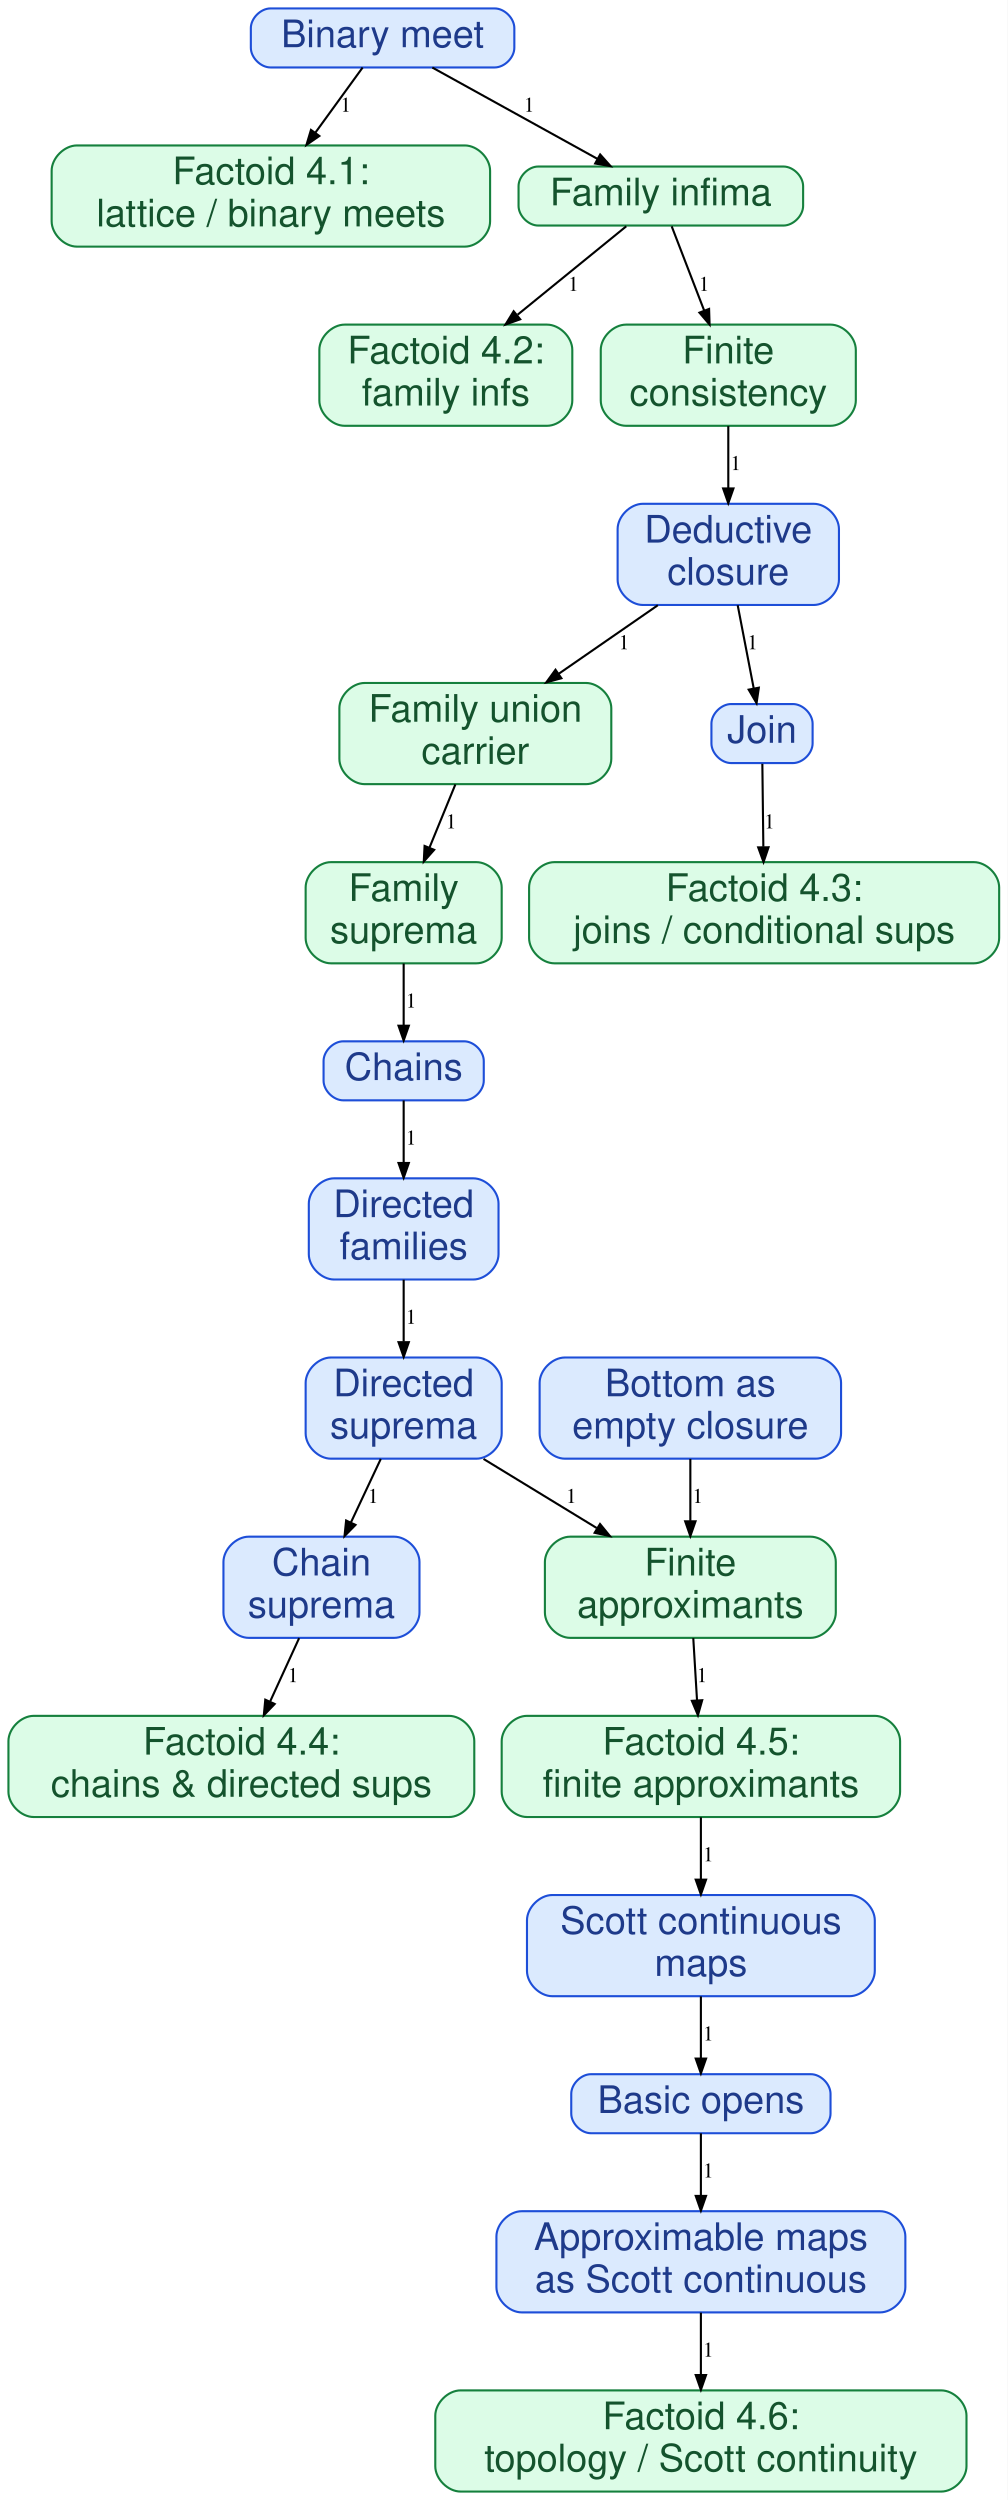
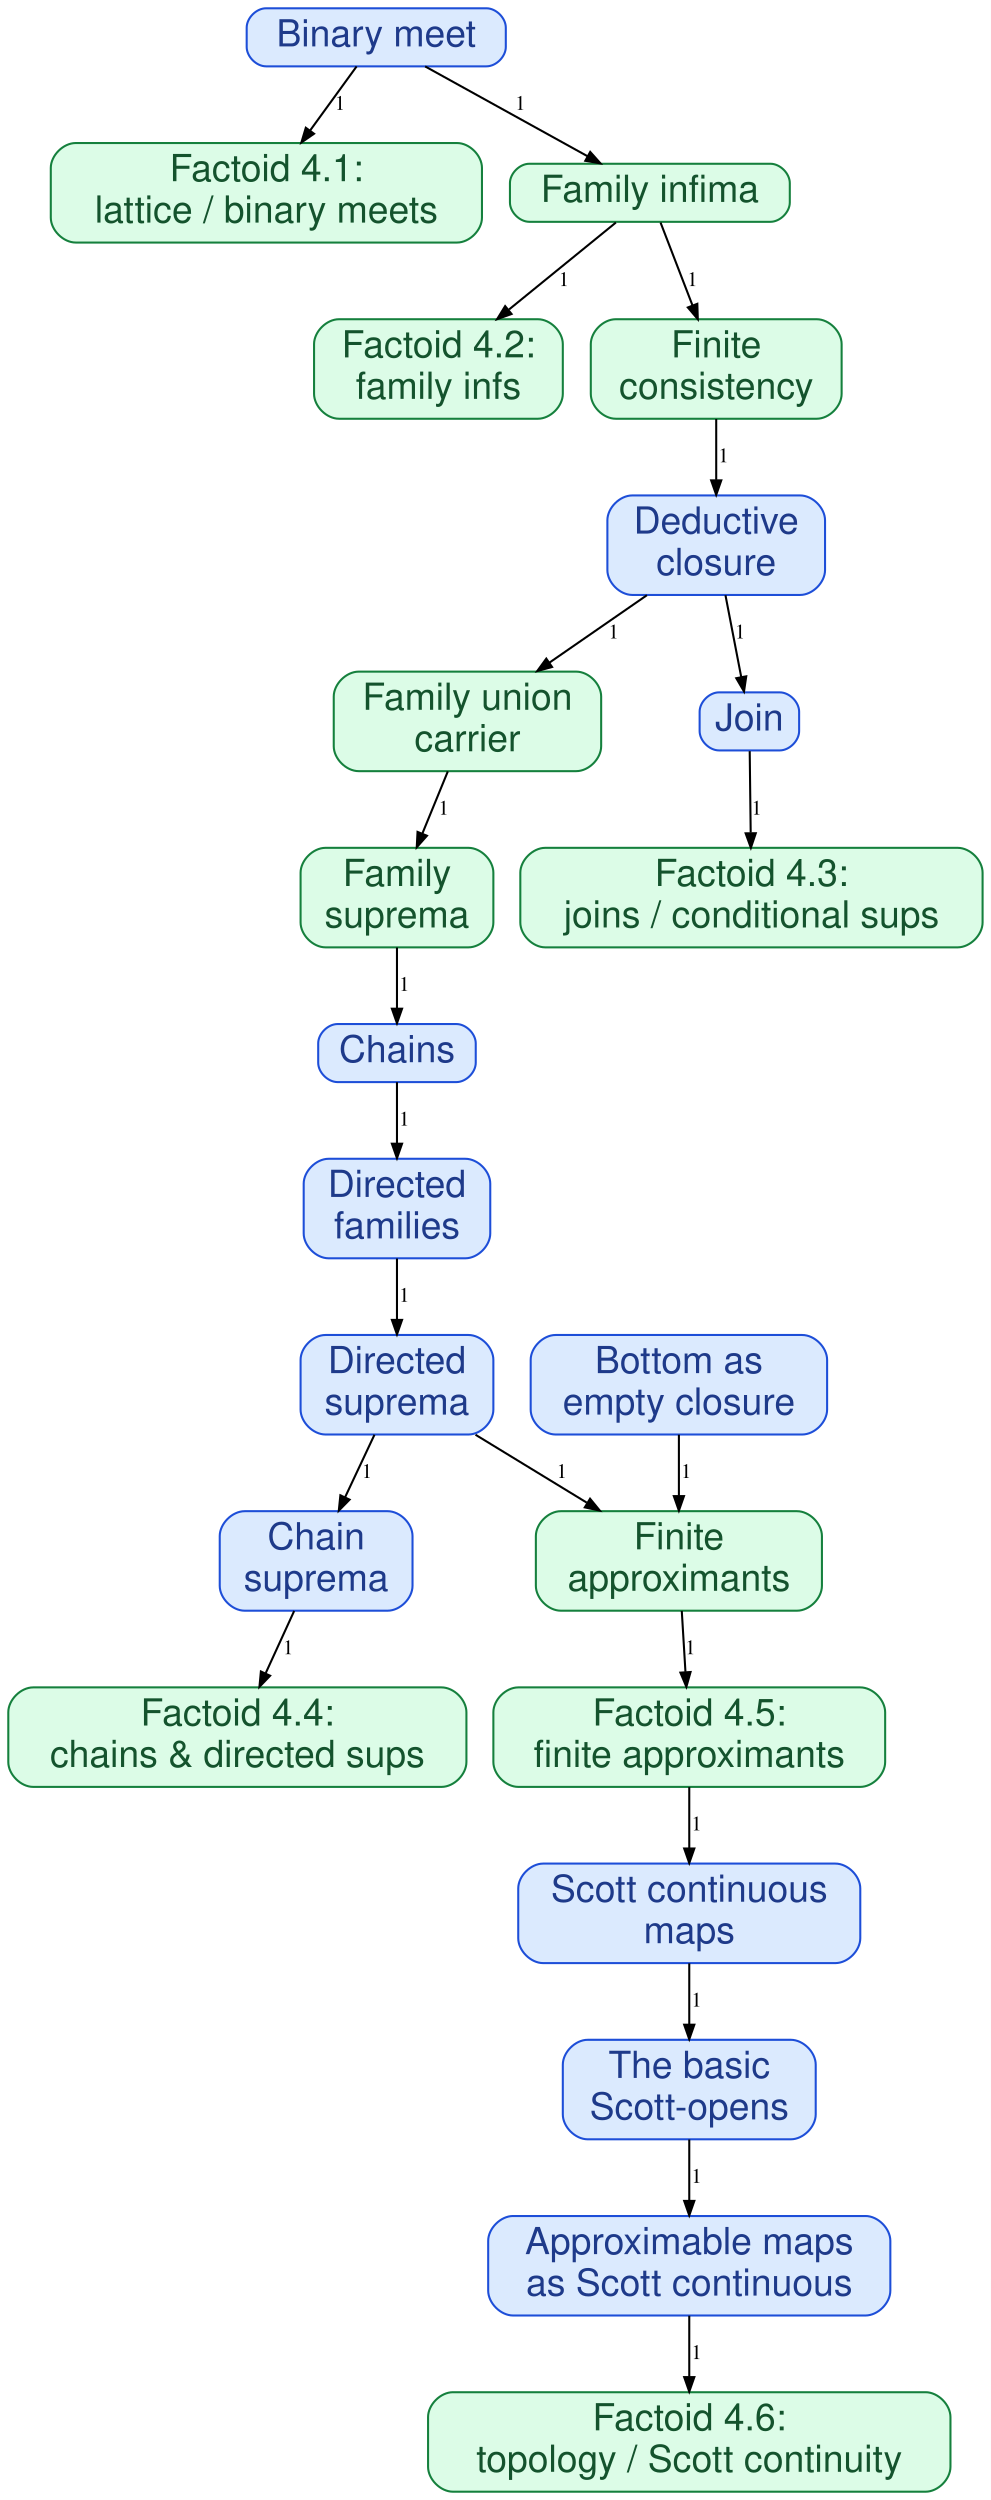
- <svg xmlns="http://www.w3.org/2000/svg" width="239pt" height="593pt" viewBox="0.00 0.00 478.00 1186.00">
-   <g id="graph0" class="graph" transform="scale(1 1) rotate(0) translate(4 1182)">
-     <polygon fill="white" stroke="transparent" points="-4,4 -4,-1182 474,-1182 474,4 -4,4" />
+ <svg xmlns="http://www.w3.org/2000/svg" width="239pt" height="603pt" viewBox="0.00 0.00 478.00 1206.00">
+   <g id="graph0" class="graph" transform="scale(1 1) rotate(0) translate(4 1202)">
+     <polygon fill="white" stroke="transparent" points="-4,4 -4,-1202 474,-1202 474,4 -4,4" />
    <g id="node1" class="node">
-       <path fill="#dbeafe" stroke="#1d4ed8" d="M230.67,-1178C230.67,-1178 124.33,-1178 124.33,-1178 119.67,-1178 115,-1173.33 115,-1168.67 115,-1168.67 115,-1159.33 115,-1159.33 115,-1154.67 119.67,-1150 124.33,-1150 124.33,-1150 230.67,-1150 230.67,-1150 235.33,-1150 240,-1154.67 240,-1159.33 240,-1159.33 240,-1168.67 240,-1168.67 240,-1173.33 235.33,-1178 230.67,-1178" />
-       <text text-anchor="middle" x="177.5" y="-1159.6" font-family="Helvetica,sans-Serif" font-size="18.00" fill="#1e3a8a">Binary meet</text>
+       <path fill="#dbeafe" stroke="#1d4ed8" d="M230.67,-1198C230.67,-1198 124.33,-1198 124.33,-1198 119.67,-1198 115,-1193.33 115,-1188.67 115,-1188.67 115,-1179.33 115,-1179.33 115,-1174.67 119.67,-1170 124.33,-1170 124.33,-1170 230.67,-1170 230.67,-1170 235.33,-1170 240,-1174.67 240,-1179.33 240,-1179.33 240,-1188.67 240,-1188.67 240,-1193.33 235.33,-1198 230.67,-1198" />
+       <text text-anchor="middle" x="177.5" y="-1179.6" font-family="Helvetica,sans-Serif" font-size="18.00" fill="#1e3a8a">Binary meet</text>
    </g>
    <g id="node2" class="node">
-       <path fill="#dcfce7" stroke="#15803d" d="M216.5,-1113C216.5,-1113 32.5,-1113 32.5,-1113 26.5,-1113 20.5,-1107 20.5,-1101 20.5,-1101 20.5,-1077 20.5,-1077 20.5,-1071 26.5,-1065 32.5,-1065 32.5,-1065 216.5,-1065 216.5,-1065 222.5,-1065 228.5,-1071 228.5,-1077 228.5,-1077 228.5,-1101 228.5,-1101 228.5,-1107 222.5,-1113 216.5,-1113" />
-       <text text-anchor="middle" x="124.5" y="-1094.6" font-family="Helvetica,sans-Serif" font-size="18.00" fill="#14532d">Factoid 4.1:</text>
-       <text text-anchor="middle" x="124.5" y="-1074.6" font-family="Helvetica,sans-Serif" font-size="18.00" fill="#14532d">lattice / binary meets</text>
+       <path fill="#dcfce7" stroke="#15803d" d="M216.5,-1133C216.5,-1133 32.5,-1133 32.5,-1133 26.5,-1133 20.5,-1127 20.5,-1121 20.5,-1121 20.5,-1097 20.5,-1097 20.5,-1091 26.5,-1085 32.5,-1085 32.5,-1085 216.5,-1085 216.5,-1085 222.5,-1085 228.5,-1091 228.5,-1097 228.5,-1097 228.5,-1121 228.5,-1121 228.5,-1127 222.5,-1133 216.5,-1133" />
+       <text text-anchor="middle" x="124.5" y="-1114.6" font-family="Helvetica,sans-Serif" font-size="18.00" fill="#14532d">Factoid 4.1:</text>
+       <text text-anchor="middle" x="124.5" y="-1094.6" font-family="Helvetica,sans-Serif" font-size="18.00" fill="#14532d">lattice / binary meets</text>
    </g>
    <g id="edge18" class="edge">
-       <path fill="none" stroke="black" d="M168.02,-1149.95C161.79,-1141.37 153.39,-1129.79 145.62,-1119.09" />
-       <polygon fill="black" stroke="black" points="147.49,-1117.49 141.39,-1113.27 143.52,-1120.37 147.49,-1117.49" />
-       <text text-anchor="middle" x="160" y="-1129" font-family="Times,serif" font-size="10.00">1</text>
+       <path fill="none" stroke="black" d="M168.02,-1169.95C161.79,-1161.37 153.39,-1149.79 145.62,-1139.09" />
+       <polygon fill="black" stroke="black" points="147.49,-1137.49 141.39,-1133.27 143.52,-1140.37 147.49,-1137.49" />
+       <text text-anchor="middle" x="160" y="-1149" font-family="Times,serif" font-size="10.00">1</text>
    </g>
    <g id="node3" class="node">
-       <path fill="#dcfce7" stroke="#15803d" d="M367.67,-1103C367.67,-1103 251.33,-1103 251.33,-1103 246.67,-1103 242,-1098.33 242,-1093.67 242,-1093.67 242,-1084.33 242,-1084.33 242,-1079.67 246.67,-1075 251.33,-1075 251.33,-1075 367.67,-1075 367.67,-1075 372.33,-1075 377,-1079.67 377,-1084.33 377,-1084.33 377,-1093.67 377,-1093.67 377,-1098.33 372.33,-1103 367.67,-1103" />
-       <text text-anchor="middle" x="309.5" y="-1084.6" font-family="Helvetica,sans-Serif" font-size="18.00" fill="#14532d">Family infima</text>
+       <path fill="#dcfce7" stroke="#15803d" d="M367.67,-1123C367.67,-1123 251.33,-1123 251.33,-1123 246.67,-1123 242,-1118.33 242,-1113.67 242,-1113.67 242,-1104.33 242,-1104.33 242,-1099.67 246.67,-1095 251.33,-1095 251.33,-1095 367.67,-1095 367.67,-1095 372.33,-1095 377,-1099.67 377,-1104.33 377,-1104.33 377,-1113.67 377,-1113.67 377,-1118.33 372.33,-1123 367.67,-1123" />
+       <text text-anchor="middle" x="309.5" y="-1104.6" font-family="Helvetica,sans-Serif" font-size="18.00" fill="#14532d">Family infima</text>
    </g>
    <g id="edge19" class="edge">
-       <path fill="none" stroke="black" d="M201.1,-1149.95C223.02,-1137.83 255.76,-1119.72 279.52,-1106.58" />
-       <polygon fill="black" stroke="black" points="280.72,-1108.72 285.66,-1103.18 278.35,-1104.43 280.72,-1108.72" />
-       <text text-anchor="middle" x="247" y="-1129" font-family="Times,serif" font-size="10.00">1</text>
+       <path fill="none" stroke="black" d="M201.1,-1169.95C223.02,-1157.83 255.76,-1139.72 279.52,-1126.58" />
+       <polygon fill="black" stroke="black" points="280.72,-1128.72 285.66,-1123.18 278.35,-1124.43 280.72,-1128.72" />
+       <text text-anchor="middle" x="247" y="-1149" font-family="Times,serif" font-size="10.00">1</text>
    </g>
    <g id="node4" class="node">
-       <path fill="#dcfce7" stroke="#15803d" d="M255.5,-1028C255.5,-1028 159.5,-1028 159.5,-1028 153.5,-1028 147.5,-1022 147.5,-1016 147.5,-1016 147.5,-992 147.5,-992 147.5,-986 153.5,-980 159.5,-980 159.5,-980 255.5,-980 255.5,-980 261.5,-980 267.5,-986 267.5,-992 267.5,-992 267.5,-1016 267.5,-1016 267.5,-1022 261.5,-1028 255.5,-1028" />
-       <text text-anchor="middle" x="207.5" y="-1009.6" font-family="Helvetica,sans-Serif" font-size="18.00" fill="#14532d">Factoid 4.2:</text>
-       <text text-anchor="middle" x="207.5" y="-989.6" font-family="Helvetica,sans-Serif" font-size="18.00" fill="#14532d">family infs</text>
+       <path fill="#dcfce7" stroke="#15803d" d="M255.5,-1048C255.5,-1048 159.5,-1048 159.5,-1048 153.5,-1048 147.5,-1042 147.5,-1036 147.5,-1036 147.5,-1012 147.5,-1012 147.5,-1006 153.5,-1000 159.5,-1000 159.5,-1000 255.5,-1000 255.5,-1000 261.5,-1000 267.5,-1006 267.5,-1012 267.5,-1012 267.5,-1036 267.5,-1036 267.5,-1042 261.5,-1048 255.5,-1048" />
+       <text text-anchor="middle" x="207.5" y="-1029.6" font-family="Helvetica,sans-Serif" font-size="18.00" fill="#14532d">Factoid 4.2:</text>
+       <text text-anchor="middle" x="207.5" y="-1009.6" font-family="Helvetica,sans-Serif" font-size="18.00" fill="#14532d">family infs</text>
    </g>
    <g id="edge13" class="edge">
-       <path fill="none" stroke="black" d="M293.11,-1074.66C279.25,-1063.38 258.93,-1046.85 241.56,-1032.71" />
-       <polygon fill="black" stroke="black" points="242.77,-1030.54 235.8,-1028.03 239.68,-1034.34 242.77,-1030.54" />
-       <text text-anchor="middle" x="268" y="-1044" font-family="Times,serif" font-size="10.00">1</text>
+       <path fill="none" stroke="black" d="M293.11,-1094.66C279.25,-1083.38 258.93,-1066.85 241.56,-1052.71" />
+       <polygon fill="black" stroke="black" points="242.77,-1050.54 235.8,-1048.03 239.68,-1054.34 242.77,-1050.54" />
+       <text text-anchor="middle" x="268" y="-1064" font-family="Times,serif" font-size="10.00">1</text>
    </g>
    <g id="node5" class="node">
-       <path fill="#dcfce7" stroke="#15803d" d="M390,-1028C390,-1028 293,-1028 293,-1028 287,-1028 281,-1022 281,-1016 281,-1016 281,-992 281,-992 281,-986 287,-980 293,-980 293,-980 390,-980 390,-980 396,-980 402,-986 402,-992 402,-992 402,-1016 402,-1016 402,-1022 396,-1028 390,-1028" />
-       <text text-anchor="middle" x="341.5" y="-1009.6" font-family="Helvetica,sans-Serif" font-size="18.00" fill="#14532d">Finite</text>
-       <text text-anchor="middle" x="341.5" y="-989.6" font-family="Helvetica,sans-Serif" font-size="18.00" fill="#14532d">consistency</text>
+       <path fill="#dcfce7" stroke="#15803d" d="M390,-1048C390,-1048 293,-1048 293,-1048 287,-1048 281,-1042 281,-1036 281,-1036 281,-1012 281,-1012 281,-1006 287,-1000 293,-1000 293,-1000 390,-1000 390,-1000 396,-1000 402,-1006 402,-1012 402,-1012 402,-1036 402,-1036 402,-1042 396,-1048 390,-1048" />
+       <text text-anchor="middle" x="341.5" y="-1029.6" font-family="Helvetica,sans-Serif" font-size="18.00" fill="#14532d">Finite</text>
+       <text text-anchor="middle" x="341.5" y="-1009.6" font-family="Helvetica,sans-Serif" font-size="18.00" fill="#14532d">consistency</text>
    </g>
    <g id="edge14" class="edge">
-       <path fill="none" stroke="black" d="M314.64,-1074.66C318.8,-1063.87 324.82,-1048.27 330.1,-1034.57" />
-       <polygon fill="black" stroke="black" points="332.39,-1035.44 332.62,-1028.03 327.82,-1033.68 332.39,-1035.44" />
-       <text text-anchor="middle" x="330" y="-1044" font-family="Times,serif" font-size="10.00">1</text>
+       <path fill="none" stroke="black" d="M314.64,-1094.66C318.8,-1083.87 324.82,-1068.27 330.1,-1054.57" />
+       <polygon fill="black" stroke="black" points="332.39,-1055.44 332.62,-1048.03 327.82,-1053.68 332.39,-1055.44" />
+       <text text-anchor="middle" x="330" y="-1064" font-family="Times,serif" font-size="10.00">1</text>
    </g>
    <g id="node6" class="node">
-       <path fill="#dbeafe" stroke="#1d4ed8" d="M382,-943C382,-943 301,-943 301,-943 295,-943 289,-937 289,-931 289,-931 289,-907 289,-907 289,-901 295,-895 301,-895 301,-895 382,-895 382,-895 388,-895 394,-901 394,-907 394,-907 394,-931 394,-931 394,-937 388,-943 382,-943" />
-       <text text-anchor="middle" x="341.5" y="-924.6" font-family="Helvetica,sans-Serif" font-size="18.00" fill="#1e3a8a">Deductive</text>
-       <text text-anchor="middle" x="341.5" y="-904.6" font-family="Helvetica,sans-Serif" font-size="18.00" fill="#1e3a8a">closure</text>
+       <path fill="#dbeafe" stroke="#1d4ed8" d="M382,-963C382,-963 301,-963 301,-963 295,-963 289,-957 289,-951 289,-951 289,-927 289,-927 289,-921 295,-915 301,-915 301,-915 382,-915 382,-915 388,-915 394,-921 394,-927 394,-927 394,-951 394,-951 394,-957 388,-963 382,-963" />
+       <text text-anchor="middle" x="341.5" y="-944.6" font-family="Helvetica,sans-Serif" font-size="18.00" fill="#1e3a8a">Deductive</text>
+       <text text-anchor="middle" x="341.5" y="-924.6" font-family="Helvetica,sans-Serif" font-size="18.00" fill="#1e3a8a">closure</text>
    </g>
    <g id="edge12" class="edge">
-       <path fill="none" stroke="black" d="M341.5,-979.88C341.5,-970.78 341.5,-960.21 341.5,-950.5" />
-       <polygon fill="black" stroke="black" points="343.95,-950.28 341.5,-943.28 339.05,-950.28 343.95,-950.28" />
-       <text text-anchor="middle" x="345" y="-959" font-family="Times,serif" font-size="10.00">1</text>
+       <path fill="none" stroke="black" d="M341.5,-999.88C341.5,-990.78 341.5,-980.21 341.5,-970.5" />
+       <polygon fill="black" stroke="black" points="343.95,-970.28 341.5,-963.28 339.05,-970.28 343.95,-970.28" />
+       <text text-anchor="middle" x="345" y="-979" font-family="Times,serif" font-size="10.00">1</text>
    </g>
    <g id="node7" class="node">
-       <path fill="#dcfce7" stroke="#15803d" d="M274,-858C274,-858 169,-858 169,-858 163,-858 157,-852 157,-846 157,-846 157,-822 157,-822 157,-816 163,-810 169,-810 169,-810 274,-810 274,-810 280,-810 286,-816 286,-822 286,-822 286,-846 286,-846 286,-852 280,-858 274,-858" />
-       <text text-anchor="middle" x="221.5" y="-839.6" font-family="Helvetica,sans-Serif" font-size="18.00" fill="#14532d">Family union</text>
-       <text text-anchor="middle" x="221.5" y="-819.6" font-family="Helvetica,sans-Serif" font-size="18.00" fill="#14532d">carrier</text>
+       <path fill="#dcfce7" stroke="#15803d" d="M274,-878C274,-878 169,-878 169,-878 163,-878 157,-872 157,-866 157,-866 157,-842 157,-842 157,-836 163,-830 169,-830 169,-830 274,-830 274,-830 280,-830 286,-836 286,-842 286,-842 286,-866 286,-866 286,-872 280,-878 274,-878" />
+       <text text-anchor="middle" x="221.5" y="-859.6" font-family="Helvetica,sans-Serif" font-size="18.00" fill="#14532d">Family union</text>
+       <text text-anchor="middle" x="221.5" y="-839.6" font-family="Helvetica,sans-Serif" font-size="18.00" fill="#14532d">carrier</text>
    </g>
    <g id="edge6" class="edge">
-       <path fill="none" stroke="black" d="M308.07,-894.88C293.5,-884.8 276.31,-872.91 261.1,-862.39" />
-       <polygon fill="black" stroke="black" points="262.31,-860.25 255.16,-858.28 259.53,-864.28 262.31,-860.25" />
-       <text text-anchor="middle" x="292" y="-874" font-family="Times,serif" font-size="10.00">1</text>
+       <path fill="none" stroke="black" d="M308.07,-914.88C293.5,-904.8 276.31,-892.91 261.1,-882.39" />
+       <polygon fill="black" stroke="black" points="262.31,-880.25 255.16,-878.28 259.53,-884.28 262.31,-880.25" />
+       <text text-anchor="middle" x="292" y="-894" font-family="Times,serif" font-size="10.00">1</text>
    </g>
    <g id="node9" class="node">
-       <path fill="#dbeafe" stroke="#1d4ed8" d="M372.17,-848C372.17,-848 342.83,-848 342.83,-848 338.17,-848 333.5,-843.33 333.5,-838.67 333.5,-838.67 333.5,-829.33 333.5,-829.33 333.5,-824.67 338.17,-820 342.83,-820 342.83,-820 372.17,-820 372.17,-820 376.83,-820 381.5,-824.67 381.5,-829.33 381.5,-829.33 381.5,-838.67 381.5,-838.67 381.5,-843.33 376.83,-848 372.17,-848" />
-       <text text-anchor="middle" x="357.5" y="-829.6" font-family="Helvetica,sans-Serif" font-size="18.00" fill="#1e3a8a">Join</text>
+       <path fill="#dbeafe" stroke="#1d4ed8" d="M372.17,-868C372.17,-868 342.83,-868 342.83,-868 338.17,-868 333.5,-863.33 333.5,-858.67 333.5,-858.67 333.5,-849.33 333.5,-849.33 333.5,-844.67 338.17,-840 342.83,-840 342.83,-840 372.17,-840 372.17,-840 376.83,-840 381.5,-844.67 381.5,-849.33 381.5,-849.33 381.5,-858.67 381.5,-858.67 381.5,-863.33 376.83,-868 372.17,-868" />
+       <text text-anchor="middle" x="357.5" y="-849.6" font-family="Helvetica,sans-Serif" font-size="18.00" fill="#1e3a8a">Join</text>
    </g>
    <g id="edge7" class="edge">
-       <path fill="none" stroke="black" d="M345.96,-894.88C348.35,-882.49 351.26,-867.35 353.57,-855.4" />
-       <polygon fill="black" stroke="black" points="355.99,-855.76 354.91,-848.42 351.18,-854.83 355.99,-855.76" />
-       <text text-anchor="middle" x="353" y="-874" font-family="Times,serif" font-size="10.00">1</text>
+       <path fill="none" stroke="black" d="M345.96,-914.88C348.35,-902.49 351.26,-887.35 353.57,-875.4" />
+       <polygon fill="black" stroke="black" points="355.99,-875.76 354.91,-868.42 351.18,-874.83 355.99,-875.76" />
+       <text text-anchor="middle" x="353" y="-894" font-family="Times,serif" font-size="10.00">1</text>
    </g>
    <g id="node8" class="node">
-       <path fill="#dcfce7" stroke="#15803d" d="M222,-773C222,-773 153,-773 153,-773 147,-773 141,-767 141,-761 141,-761 141,-737 141,-737 141,-731 147,-725 153,-725 153,-725 222,-725 222,-725 228,-725 234,-731 234,-737 234,-737 234,-761 234,-761 234,-767 228,-773 222,-773" />
-       <text text-anchor="middle" x="187.5" y="-754.6" font-family="Helvetica,sans-Serif" font-size="18.00" fill="#14532d">Family</text>
-       <text text-anchor="middle" x="187.5" y="-734.6" font-family="Helvetica,sans-Serif" font-size="18.00" fill="#14532d">suprema</text>
+       <path fill="#dcfce7" stroke="#15803d" d="M222,-793C222,-793 153,-793 153,-793 147,-793 141,-787 141,-781 141,-781 141,-757 141,-757 141,-751 147,-745 153,-745 153,-745 222,-745 222,-745 228,-745 234,-751 234,-757 234,-757 234,-781 234,-781 234,-787 228,-793 222,-793" />
+       <text text-anchor="middle" x="187.5" y="-774.6" font-family="Helvetica,sans-Serif" font-size="18.00" fill="#14532d">Family</text>
+       <text text-anchor="middle" x="187.5" y="-754.6" font-family="Helvetica,sans-Serif" font-size="18.00" fill="#14532d">suprema</text>
    </g>
    <g id="edge16" class="edge">
-       <path fill="none" stroke="black" d="M212.03,-809.88C208.23,-800.6 203.8,-789.79 199.76,-779.93" />
-       <polygon fill="black" stroke="black" points="201.96,-778.83 197.04,-773.28 197.42,-780.69 201.96,-778.83" />
-       <text text-anchor="middle" x="210" y="-789" font-family="Times,serif" font-size="10.00">1</text>
+       <path fill="none" stroke="black" d="M212.03,-829.88C208.23,-820.6 203.8,-809.79 199.76,-799.93" />
+       <polygon fill="black" stroke="black" points="201.96,-798.83 197.04,-793.28 197.42,-800.69 201.96,-798.83" />
+       <text text-anchor="middle" x="210" y="-809" font-family="Times,serif" font-size="10.00">1</text>
    </g>
    <g id="node11" class="node">
-       <path fill="#dbeafe" stroke="#1d4ed8" d="M216.17,-688C216.17,-688 158.83,-688 158.83,-688 154.17,-688 149.5,-683.33 149.5,-678.67 149.5,-678.67 149.5,-669.33 149.5,-669.33 149.5,-664.67 154.17,-660 158.83,-660 158.83,-660 216.17,-660 216.17,-660 220.83,-660 225.5,-664.67 225.5,-669.33 225.5,-669.33 225.5,-678.67 225.5,-678.67 225.5,-683.33 220.83,-688 216.17,-688" />
-       <text text-anchor="middle" x="187.5" y="-669.6" font-family="Helvetica,sans-Serif" font-size="18.00" fill="#1e3a8a">Chains</text>
+       <path fill="#dbeafe" stroke="#1d4ed8" d="M216.17,-708C216.17,-708 158.83,-708 158.83,-708 154.17,-708 149.5,-703.33 149.5,-698.67 149.5,-698.67 149.5,-689.33 149.5,-689.33 149.5,-684.67 154.17,-680 158.83,-680 158.83,-680 216.17,-680 216.17,-680 220.83,-680 225.5,-684.67 225.5,-689.33 225.5,-689.33 225.5,-698.67 225.5,-698.67 225.5,-703.33 220.83,-708 216.17,-708" />
+       <text text-anchor="middle" x="187.5" y="-689.6" font-family="Helvetica,sans-Serif" font-size="18.00" fill="#1e3a8a">Chains</text>
    </g>
    <g id="edge15" class="edge">
-       <path fill="none" stroke="black" d="M187.5,-724.9C187.5,-715.5 187.5,-704.73 187.5,-695.6" />
-       <polygon fill="black" stroke="black" points="189.95,-695.39 187.5,-688.39 185.05,-695.39 189.95,-695.39" />
-       <text text-anchor="middle" x="191" y="-704" font-family="Times,serif" font-size="10.00">1</text>
+       <path fill="none" stroke="black" d="M187.5,-744.9C187.5,-735.5 187.5,-724.73 187.5,-715.6" />
+       <polygon fill="black" stroke="black" points="189.95,-715.39 187.5,-708.39 185.05,-715.39 189.95,-715.39" />
+       <text text-anchor="middle" x="191" y="-724" font-family="Times,serif" font-size="10.00">1</text>
    </g>
    <g id="node10" class="node">
-       <path fill="#dcfce7" stroke="#15803d" d="M458,-773C458,-773 259,-773 259,-773 253,-773 247,-767 247,-761 247,-761 247,-737 247,-737 247,-731 253,-725 259,-725 259,-725 458,-725 458,-725 464,-725 470,-731 470,-737 470,-737 470,-761 470,-761 470,-767 464,-773 458,-773" />
-       <text text-anchor="middle" x="358.5" y="-754.6" font-family="Helvetica,sans-Serif" font-size="18.00" fill="#14532d">Factoid 4.3:</text>
-       <text text-anchor="middle" x="358.5" y="-734.6" font-family="Helvetica,sans-Serif" font-size="18.00" fill="#14532d">joins / conditional sups</text>
+       <path fill="#dcfce7" stroke="#15803d" d="M458,-793C458,-793 259,-793 259,-793 253,-793 247,-787 247,-781 247,-781 247,-757 247,-757 247,-751 253,-745 259,-745 259,-745 458,-745 458,-745 464,-745 470,-751 470,-757 470,-757 470,-781 470,-781 470,-787 464,-793 458,-793" />
+       <text text-anchor="middle" x="358.5" y="-774.6" font-family="Helvetica,sans-Serif" font-size="18.00" fill="#14532d">Factoid 4.3:</text>
+       <text text-anchor="middle" x="358.5" y="-754.6" font-family="Helvetica,sans-Serif" font-size="18.00" fill="#14532d">joins / conditional sups</text>
    </g>
    <g id="edge20" class="edge">
-       <path fill="none" stroke="black" d="M357.66,-819.66C357.79,-809.07 357.97,-793.84 358.13,-780.32" />
-       <polygon fill="black" stroke="black" points="360.59,-780.05 358.22,-773.03 355.69,-780 360.59,-780.05" />
-       <text text-anchor="middle" x="361" y="-789" font-family="Times,serif" font-size="10.00">1</text>
+       <path fill="none" stroke="black" d="M357.66,-839.66C357.79,-829.07 357.97,-813.84 358.13,-800.32" />
+       <polygon fill="black" stroke="black" points="360.59,-800.05 358.22,-793.03 355.69,-800 360.59,-800.05" />
+       <text text-anchor="middle" x="361" y="-809" font-family="Times,serif" font-size="10.00">1</text>
    </g>
    <g id="node12" class="node">
-       <path fill="#dbeafe" stroke="#1d4ed8" d="M220.5,-623C220.5,-623 154.5,-623 154.5,-623 148.5,-623 142.5,-617 142.5,-611 142.5,-611 142.5,-587 142.5,-587 142.5,-581 148.5,-575 154.5,-575 154.5,-575 220.5,-575 220.5,-575 226.5,-575 232.5,-581 232.5,-587 232.5,-587 232.5,-611 232.5,-611 232.5,-617 226.5,-623 220.5,-623" />
-       <text text-anchor="middle" x="187.5" y="-604.6" font-family="Helvetica,sans-Serif" font-size="18.00" fill="#1e3a8a">Directed</text>
-       <text text-anchor="middle" x="187.5" y="-584.6" font-family="Helvetica,sans-Serif" font-size="18.00" fill="#1e3a8a">families</text>
+       <path fill="#dbeafe" stroke="#1d4ed8" d="M220.5,-643C220.5,-643 154.5,-643 154.5,-643 148.5,-643 142.5,-637 142.5,-631 142.5,-631 142.5,-607 142.5,-607 142.5,-601 148.5,-595 154.5,-595 154.5,-595 220.5,-595 220.5,-595 226.5,-595 232.5,-601 232.5,-607 232.5,-607 232.5,-631 232.5,-631 232.5,-637 226.5,-643 220.5,-643" />
+       <text text-anchor="middle" x="187.5" y="-624.6" font-family="Helvetica,sans-Serif" font-size="18.00" fill="#1e3a8a">Directed</text>
+       <text text-anchor="middle" x="187.5" y="-604.6" font-family="Helvetica,sans-Serif" font-size="18.00" fill="#1e3a8a">families</text>
    </g>
    <g id="edge5" class="edge">
-       <path fill="none" stroke="black" d="M187.5,-659.95C187.5,-651.69 187.5,-640.64 187.5,-630.28" />
-       <polygon fill="black" stroke="black" points="189.95,-630.27 187.5,-623.27 185.05,-630.27 189.95,-630.27" />
-       <text text-anchor="middle" x="191" y="-639" font-family="Times,serif" font-size="10.00">1</text>
+       <path fill="none" stroke="black" d="M187.5,-679.95C187.5,-671.69 187.5,-660.64 187.5,-650.28" />
+       <polygon fill="black" stroke="black" points="189.95,-650.27 187.5,-643.27 185.05,-650.27 189.95,-650.27" />
+       <text text-anchor="middle" x="191" y="-659" font-family="Times,serif" font-size="10.00">1</text>
    </g>
    <g id="node13" class="node">
-       <path fill="#dbeafe" stroke="#1d4ed8" d="M222,-538C222,-538 153,-538 153,-538 147,-538 141,-532 141,-526 141,-526 141,-502 141,-502 141,-496 147,-490 153,-490 153,-490 222,-490 222,-490 228,-490 234,-496 234,-502 234,-502 234,-526 234,-526 234,-532 228,-538 222,-538" />
-       <text text-anchor="middle" x="187.5" y="-519.6" font-family="Helvetica,sans-Serif" font-size="18.00" fill="#1e3a8a">Directed</text>
-       <text text-anchor="middle" x="187.5" y="-499.6" font-family="Helvetica,sans-Serif" font-size="18.00" fill="#1e3a8a">suprema</text>
+       <path fill="#dbeafe" stroke="#1d4ed8" d="M222,-558C222,-558 153,-558 153,-558 147,-558 141,-552 141,-546 141,-546 141,-522 141,-522 141,-516 147,-510 153,-510 153,-510 222,-510 222,-510 228,-510 234,-516 234,-522 234,-522 234,-546 234,-546 234,-552 228,-558 222,-558" />
+       <text text-anchor="middle" x="187.5" y="-539.6" font-family="Helvetica,sans-Serif" font-size="18.00" fill="#1e3a8a">Directed</text>
+       <text text-anchor="middle" x="187.5" y="-519.6" font-family="Helvetica,sans-Serif" font-size="18.00" fill="#1e3a8a">suprema</text>
    </g>
    <g id="edge17" class="edge">
-       <path fill="none" stroke="black" d="M187.5,-574.88C187.5,-565.78 187.5,-555.21 187.5,-545.5" />
-       <polygon fill="black" stroke="black" points="189.95,-545.28 187.5,-538.28 185.05,-545.28 189.95,-545.28" />
-       <text text-anchor="middle" x="191" y="-554" font-family="Times,serif" font-size="10.00">1</text>
+       <path fill="none" stroke="black" d="M187.5,-594.88C187.5,-585.78 187.5,-575.21 187.5,-565.5" />
+       <polygon fill="black" stroke="black" points="189.95,-565.28 187.5,-558.28 185.05,-565.28 189.95,-565.28" />
+       <text text-anchor="middle" x="191" y="-574" font-family="Times,serif" font-size="10.00">1</text>
    </g>
    <g id="node14" class="node">
-       <path fill="#dbeafe" stroke="#1d4ed8" d="M183,-453C183,-453 114,-453 114,-453 108,-453 102,-447 102,-441 102,-441 102,-417 102,-417 102,-411 108,-405 114,-405 114,-405 183,-405 183,-405 189,-405 195,-411 195,-417 195,-417 195,-441 195,-441 195,-447 189,-453 183,-453" />
-       <text text-anchor="middle" x="148.5" y="-434.6" font-family="Helvetica,sans-Serif" font-size="18.00" fill="#1e3a8a">Chain</text>
-       <text text-anchor="middle" x="148.5" y="-414.6" font-family="Helvetica,sans-Serif" font-size="18.00" fill="#1e3a8a">suprema</text>
+       <path fill="#dbeafe" stroke="#1d4ed8" d="M183,-473C183,-473 114,-473 114,-473 108,-473 102,-467 102,-461 102,-461 102,-437 102,-437 102,-431 108,-425 114,-425 114,-425 183,-425 183,-425 189,-425 195,-431 195,-437 195,-437 195,-461 195,-461 195,-467 189,-473 183,-473" />
+       <text text-anchor="middle" x="148.5" y="-454.6" font-family="Helvetica,sans-Serif" font-size="18.00" fill="#1e3a8a">Chain</text>
+       <text text-anchor="middle" x="148.5" y="-434.6" font-family="Helvetica,sans-Serif" font-size="18.00" fill="#1e3a8a">suprema</text>
    </g>
    <g id="edge8" class="edge">
-       <path fill="none" stroke="black" d="M176.64,-489.88C172.24,-480.52 167.1,-469.59 162.43,-459.65" />
-       <polygon fill="black" stroke="black" points="164.64,-458.58 159.44,-453.28 160.2,-460.66 164.64,-458.58" />
-       <text text-anchor="middle" x="173" y="-469" font-family="Times,serif" font-size="10.00">1</text>
+       <path fill="none" stroke="black" d="M176.64,-509.88C172.24,-500.52 167.1,-489.59 162.43,-479.65" />
+       <polygon fill="black" stroke="black" points="164.64,-478.58 159.44,-473.28 160.2,-480.66 164.64,-478.58" />
+       <text text-anchor="middle" x="173" y="-489" font-family="Times,serif" font-size="10.00">1</text>
    </g>
    <g id="node17" class="node">
-       <path fill="#dcfce7" stroke="#15803d" d="M380.5,-453C380.5,-453 266.5,-453 266.5,-453 260.5,-453 254.5,-447 254.5,-441 254.5,-441 254.5,-417 254.5,-417 254.5,-411 260.5,-405 266.5,-405 266.5,-405 380.5,-405 380.5,-405 386.5,-405 392.5,-411 392.5,-417 392.5,-417 392.5,-441 392.5,-441 392.5,-447 386.5,-453 380.5,-453" />
-       <text text-anchor="middle" x="323.5" y="-434.6" font-family="Helvetica,sans-Serif" font-size="18.00" fill="#14532d">Finite</text>
-       <text text-anchor="middle" x="323.5" y="-414.6" font-family="Helvetica,sans-Serif" font-size="18.00" fill="#14532d">approximants</text>
+       <path fill="#dcfce7" stroke="#15803d" d="M380.5,-473C380.5,-473 266.5,-473 266.5,-473 260.5,-473 254.5,-467 254.5,-461 254.5,-461 254.5,-437 254.5,-437 254.5,-431 260.5,-425 266.5,-425 266.5,-425 380.5,-425 380.5,-425 386.5,-425 392.5,-431 392.5,-437 392.5,-437 392.5,-461 392.5,-461 392.5,-467 386.5,-473 380.5,-473" />
+       <text text-anchor="middle" x="323.5" y="-454.6" font-family="Helvetica,sans-Serif" font-size="18.00" fill="#14532d">Finite</text>
+       <text text-anchor="middle" x="323.5" y="-434.6" font-family="Helvetica,sans-Serif" font-size="18.00" fill="#14532d">approximants</text>
    </g>
    <g id="edge9" class="edge">
-       <path fill="none" stroke="black" d="M225.38,-489.88C242.04,-479.71 261.73,-467.7 279.07,-457.11" />
-       <polygon fill="black" stroke="black" points="280.65,-459.02 285.35,-453.28 278.1,-454.84 280.65,-459.02" />
-       <text text-anchor="middle" x="267" y="-469" font-family="Times,serif" font-size="10.00">1</text>
+       <path fill="none" stroke="black" d="M225.38,-509.88C242.04,-499.71 261.73,-487.7 279.07,-477.11" />
+       <polygon fill="black" stroke="black" points="280.65,-479.02 285.35,-473.28 278.1,-474.84 280.65,-479.02" />
+       <text text-anchor="middle" x="267" y="-489" font-family="Times,serif" font-size="10.00">1</text>
    </g>
    <g id="node15" class="node">
-       <path fill="#dcfce7" stroke="#15803d" d="M209,-368C209,-368 12,-368 12,-368 6,-368 0,-362 0,-356 0,-356 0,-332 0,-332 0,-326 6,-320 12,-320 12,-320 209,-320 209,-320 215,-320 221,-326 221,-332 221,-332 221,-356 221,-356 221,-362 215,-368 209,-368" />
-       <text text-anchor="middle" x="110.5" y="-349.6" font-family="Helvetica,sans-Serif" font-size="18.00" fill="#14532d">Factoid 4.4:</text>
-       <text text-anchor="middle" x="110.5" y="-329.6" font-family="Helvetica,sans-Serif" font-size="18.00" fill="#14532d">chains &amp; directed sups</text>
+       <path fill="#dcfce7" stroke="#15803d" d="M209,-388C209,-388 12,-388 12,-388 6,-388 0,-382 0,-376 0,-376 0,-352 0,-352 0,-346 6,-340 12,-340 12,-340 209,-340 209,-340 215,-340 221,-346 221,-352 221,-352 221,-376 221,-376 221,-382 215,-388 209,-388" />
+       <text text-anchor="middle" x="110.5" y="-369.6" font-family="Helvetica,sans-Serif" font-size="18.00" fill="#14532d">Factoid 4.4:</text>
+       <text text-anchor="middle" x="110.5" y="-349.6" font-family="Helvetica,sans-Serif" font-size="18.00" fill="#14532d">chains &amp; directed sups</text>
    </g>
    <g id="edge4" class="edge">
-       <path fill="none" stroke="black" d="M137.91,-404.88C133.67,-395.6 128.72,-384.79 124.2,-374.93" />
-       <polygon fill="black" stroke="black" points="126.3,-373.63 121.16,-368.28 121.85,-375.67 126.3,-373.63" />
-       <text text-anchor="middle" x="135" y="-384" font-family="Times,serif" font-size="10.00">1</text>
+       <path fill="none" stroke="black" d="M137.91,-424.88C133.67,-415.6 128.72,-404.79 124.2,-394.93" />
+       <polygon fill="black" stroke="black" points="126.3,-393.63 121.16,-388.28 121.85,-395.67 126.3,-393.63" />
+       <text text-anchor="middle" x="135" y="-404" font-family="Times,serif" font-size="10.00">1</text>
    </g>
    <g id="node16" class="node">
-       <path fill="#dbeafe" stroke="#1d4ed8" d="M383,-538C383,-538 264,-538 264,-538 258,-538 252,-532 252,-526 252,-526 252,-502 252,-502 252,-496 258,-490 264,-490 264,-490 383,-490 383,-490 389,-490 395,-496 395,-502 395,-502 395,-526 395,-526 395,-532 389,-538 383,-538" />
-       <text text-anchor="middle" x="323.5" y="-519.6" font-family="Helvetica,sans-Serif" font-size="18.00" fill="#1e3a8a">Bottom as</text>
-       <text text-anchor="middle" x="323.5" y="-499.6" font-family="Helvetica,sans-Serif" font-size="18.00" fill="#1e3a8a">empty closure</text>
+       <path fill="#dbeafe" stroke="#1d4ed8" d="M383,-558C383,-558 264,-558 264,-558 258,-558 252,-552 252,-546 252,-546 252,-522 252,-522 252,-516 258,-510 264,-510 264,-510 383,-510 383,-510 389,-510 395,-516 395,-522 395,-522 395,-546 395,-546 395,-552 389,-558 383,-558" />
+       <text text-anchor="middle" x="323.5" y="-539.6" font-family="Helvetica,sans-Serif" font-size="18.00" fill="#1e3a8a">Bottom as</text>
+       <text text-anchor="middle" x="323.5" y="-519.6" font-family="Helvetica,sans-Serif" font-size="18.00" fill="#1e3a8a">empty closure</text>
    </g>
    <g id="edge3" class="edge">
-       <path fill="none" stroke="black" d="M323.5,-489.88C323.5,-480.78 323.5,-470.21 323.5,-460.5" />
-       <polygon fill="black" stroke="black" points="325.95,-460.28 323.5,-453.28 321.05,-460.28 325.95,-460.28" />
-       <text text-anchor="middle" x="327" y="-469" font-family="Times,serif" font-size="10.00">1</text>
+       <path fill="none" stroke="black" d="M323.5,-509.88C323.5,-500.78 323.5,-490.21 323.5,-480.5" />
+       <polygon fill="black" stroke="black" points="325.95,-480.28 323.5,-473.28 321.05,-480.28 325.95,-480.28" />
+       <text text-anchor="middle" x="327" y="-489" font-family="Times,serif" font-size="10.00">1</text>
    </g>
    <g id="node18" class="node">
-       <path fill="#dcfce7" stroke="#15803d" d="M411,-368C411,-368 246,-368 246,-368 240,-368 234,-362 234,-356 234,-356 234,-332 234,-332 234,-326 240,-320 246,-320 246,-320 411,-320 411,-320 417,-320 423,-326 423,-332 423,-332 423,-356 423,-356 423,-362 417,-368 411,-368" />
-       <text text-anchor="middle" x="328.5" y="-349.6" font-family="Helvetica,sans-Serif" font-size="18.00" fill="#14532d">Factoid 4.5:</text>
-       <text text-anchor="middle" x="328.5" y="-329.6" font-family="Helvetica,sans-Serif" font-size="18.00" fill="#14532d">finite approximants</text>
+       <path fill="#dcfce7" stroke="#15803d" d="M411,-388C411,-388 246,-388 246,-388 240,-388 234,-382 234,-376 234,-376 234,-352 234,-352 234,-346 240,-340 246,-340 246,-340 411,-340 411,-340 417,-340 423,-346 423,-352 423,-352 423,-376 423,-376 423,-382 417,-388 411,-388" />
+       <text text-anchor="middle" x="328.5" y="-369.6" font-family="Helvetica,sans-Serif" font-size="18.00" fill="#14532d">Factoid 4.5:</text>
+       <text text-anchor="middle" x="328.5" y="-349.6" font-family="Helvetica,sans-Serif" font-size="18.00" fill="#14532d">finite approximants</text>
    </g>
    <g id="edge11" class="edge">
-       <path fill="none" stroke="black" d="M324.89,-404.88C325.44,-395.78 326.08,-385.21 326.66,-375.5" />
-       <polygon fill="black" stroke="black" points="329.12,-375.42 327.1,-368.28 324.23,-375.12 329.12,-375.42" />
-       <text text-anchor="middle" x="329" y="-384" font-family="Times,serif" font-size="10.00">1</text>
+       <path fill="none" stroke="black" d="M324.89,-424.88C325.44,-415.78 326.08,-405.21 326.66,-395.5" />
+       <polygon fill="black" stroke="black" points="329.12,-395.42 327.1,-388.28 324.23,-395.12 329.12,-395.42" />
+       <text text-anchor="middle" x="329" y="-404" font-family="Times,serif" font-size="10.00">1</text>
    </g>
    <g id="node19" class="node">
-       <path fill="#dbeafe" stroke="#1d4ed8" d="M399,-283C399,-283 258,-283 258,-283 252,-283 246,-277 246,-271 246,-271 246,-247 246,-247 246,-241 252,-235 258,-235 258,-235 399,-235 399,-235 405,-235 411,-241 411,-247 411,-247 411,-271 411,-271 411,-277 405,-283 399,-283" />
-       <text text-anchor="middle" x="328.5" y="-264.6" font-family="Helvetica,sans-Serif" font-size="18.00" fill="#1e3a8a">Scott continuous</text>
-       <text text-anchor="middle" x="328.5" y="-244.6" font-family="Helvetica,sans-Serif" font-size="18.00" fill="#1e3a8a">maps</text>
+       <path fill="#dbeafe" stroke="#1d4ed8" d="M399,-303C399,-303 258,-303 258,-303 252,-303 246,-297 246,-291 246,-291 246,-267 246,-267 246,-261 252,-255 258,-255 258,-255 399,-255 399,-255 405,-255 411,-261 411,-267 411,-267 411,-291 411,-291 411,-297 405,-303 399,-303" />
+       <text text-anchor="middle" x="328.5" y="-284.6" font-family="Helvetica,sans-Serif" font-size="18.00" fill="#1e3a8a">Scott continuous</text>
+       <text text-anchor="middle" x="328.5" y="-264.6" font-family="Helvetica,sans-Serif" font-size="18.00" fill="#1e3a8a">maps</text>
    </g>
    <g id="edge10" class="edge">
-       <path fill="none" stroke="black" d="M328.5,-319.88C328.5,-310.78 328.5,-300.21 328.5,-290.5" />
-       <polygon fill="black" stroke="black" points="330.95,-290.28 328.5,-283.28 326.05,-290.28 330.95,-290.28" />
-       <text text-anchor="middle" x="332" y="-299" font-family="Times,serif" font-size="10.00">1</text>
+       <path fill="none" stroke="black" d="M328.5,-339.88C328.5,-330.78 328.5,-320.21 328.5,-310.5" />
+       <polygon fill="black" stroke="black" points="330.95,-310.28 328.5,-303.28 326.05,-310.28 330.95,-310.28" />
+       <text text-anchor="middle" x="332" y="-319" font-family="Times,serif" font-size="10.00">1</text>
    </g>
    <g id="node20" class="node">
-       <path fill="#dbeafe" stroke="#1d4ed8" d="M380.67,-198C380.67,-198 276.33,-198 276.33,-198 271.67,-198 267,-193.33 267,-188.67 267,-188.67 267,-179.33 267,-179.33 267,-174.67 271.67,-170 276.33,-170 276.33,-170 380.67,-170 380.67,-170 385.33,-170 390,-174.67 390,-179.33 390,-179.33 390,-188.67 390,-188.67 390,-193.33 385.33,-198 380.67,-198" />
-       <text text-anchor="middle" x="328.5" y="-179.6" font-family="Helvetica,sans-Serif" font-size="18.00" fill="#1e3a8a">Basic opens</text>
+       <path fill="#dbeafe" stroke="#1d4ed8" d="M377.5,-218C377.5,-218 279.5,-218 279.5,-218 273.5,-218 267.5,-212 267.5,-206 267.5,-206 267.5,-182 267.5,-182 267.5,-176 273.5,-170 279.5,-170 279.5,-170 377.5,-170 377.5,-170 383.5,-170 389.5,-176 389.5,-182 389.5,-182 389.5,-206 389.5,-206 389.5,-212 383.5,-218 377.5,-218" />
+       <text text-anchor="middle" x="328.5" y="-199.6" font-family="Helvetica,sans-Serif" font-size="18.00" fill="#1e3a8a">The basic</text>
+       <text text-anchor="middle" x="328.5" y="-179.6" font-family="Helvetica,sans-Serif" font-size="18.00" fill="#1e3a8a">Scott-opens</text>
    </g>
    <g id="edge21" class="edge">
-       <path fill="none" stroke="black" d="M328.5,-234.9C328.5,-225.5 328.5,-214.73 328.5,-205.6" />
-       <polygon fill="black" stroke="black" points="330.95,-205.39 328.5,-198.39 326.05,-205.39 330.95,-205.39" />
-       <text text-anchor="middle" x="332" y="-214" font-family="Times,serif" font-size="10.00">1</text>
+       <path fill="none" stroke="black" d="M328.5,-254.88C328.5,-245.78 328.5,-235.21 328.5,-225.5" />
+       <polygon fill="black" stroke="black" points="330.95,-225.28 328.5,-218.28 326.05,-225.28 330.95,-225.28" />
+       <text text-anchor="middle" x="332" y="-234" font-family="Times,serif" font-size="10.00">1</text>
    </g>
    <g id="node21" class="node">
      <path fill="#dbeafe" stroke="#1d4ed8" d="M413.5,-133C413.5,-133 243.5,-133 243.5,-133 237.5,-133 231.5,-127 231.5,-121 231.5,-121 231.5,-97 231.5,-97 231.5,-91 237.5,-85 243.5,-85 243.5,-85 413.5,-85 413.5,-85 419.5,-85 425.5,-91 425.5,-97 425.5,-97 425.5,-121 425.5,-121 425.5,-127 419.5,-133 413.5,-133" />
      <text text-anchor="middle" x="328.5" y="-114.6" font-family="Helvetica,sans-Serif" font-size="18.00" fill="#1e3a8a">Approximable maps</text>
      <text text-anchor="middle" x="328.5" y="-94.6" font-family="Helvetica,sans-Serif" font-size="18.00" fill="#1e3a8a">as Scott continuous</text>
    </g>
    <g id="edge2" class="edge">
-       <path fill="none" stroke="black" d="M328.5,-169.95C328.5,-161.69 328.5,-150.64 328.5,-140.28" />
-       <polygon fill="black" stroke="black" points="330.95,-140.27 328.5,-133.27 326.05,-140.27 330.95,-140.27" />
+       <path fill="none" stroke="black" d="M328.5,-169.88C328.5,-160.78 328.5,-150.21 328.5,-140.5" />
+       <polygon fill="black" stroke="black" points="330.95,-140.28 328.5,-133.28 326.05,-140.28 330.95,-140.28" />
      <text text-anchor="middle" x="332" y="-149" font-family="Times,serif" font-size="10.00">1</text>
    </g>
    <g id="node22" class="node">
      <path fill="#dcfce7" stroke="#15803d" d="M442.5,-48C442.5,-48 214.5,-48 214.5,-48 208.5,-48 202.5,-42 202.5,-36 202.5,-36 202.5,-12 202.5,-12 202.5,-6 208.5,0 214.5,0 214.5,0 442.5,0 442.5,0 448.5,0 454.5,-6 454.5,-12 454.5,-12 454.5,-36 454.5,-36 454.5,-42 448.5,-48 442.5,-48" />
      <text text-anchor="middle" x="328.5" y="-29.6" font-family="Helvetica,sans-Serif" font-size="18.00" fill="#14532d">Factoid 4.6:</text>
      <text text-anchor="middle" x="328.5" y="-9.6" font-family="Helvetica,sans-Serif" font-size="18.00" fill="#14532d">topology / Scott continuity</text>
    </g>
    <g id="edge1" class="edge">
      <path fill="none" stroke="black" d="M328.5,-84.88C328.5,-75.78 328.5,-65.21 328.5,-55.5" />
      <polygon fill="black" stroke="black" points="330.95,-55.28 328.5,-48.28 326.05,-55.28 330.95,-55.28" />
      <text text-anchor="middle" x="332" y="-64" font-family="Times,serif" font-size="10.00">1</text>
    </g>
  </g>
</svg>
